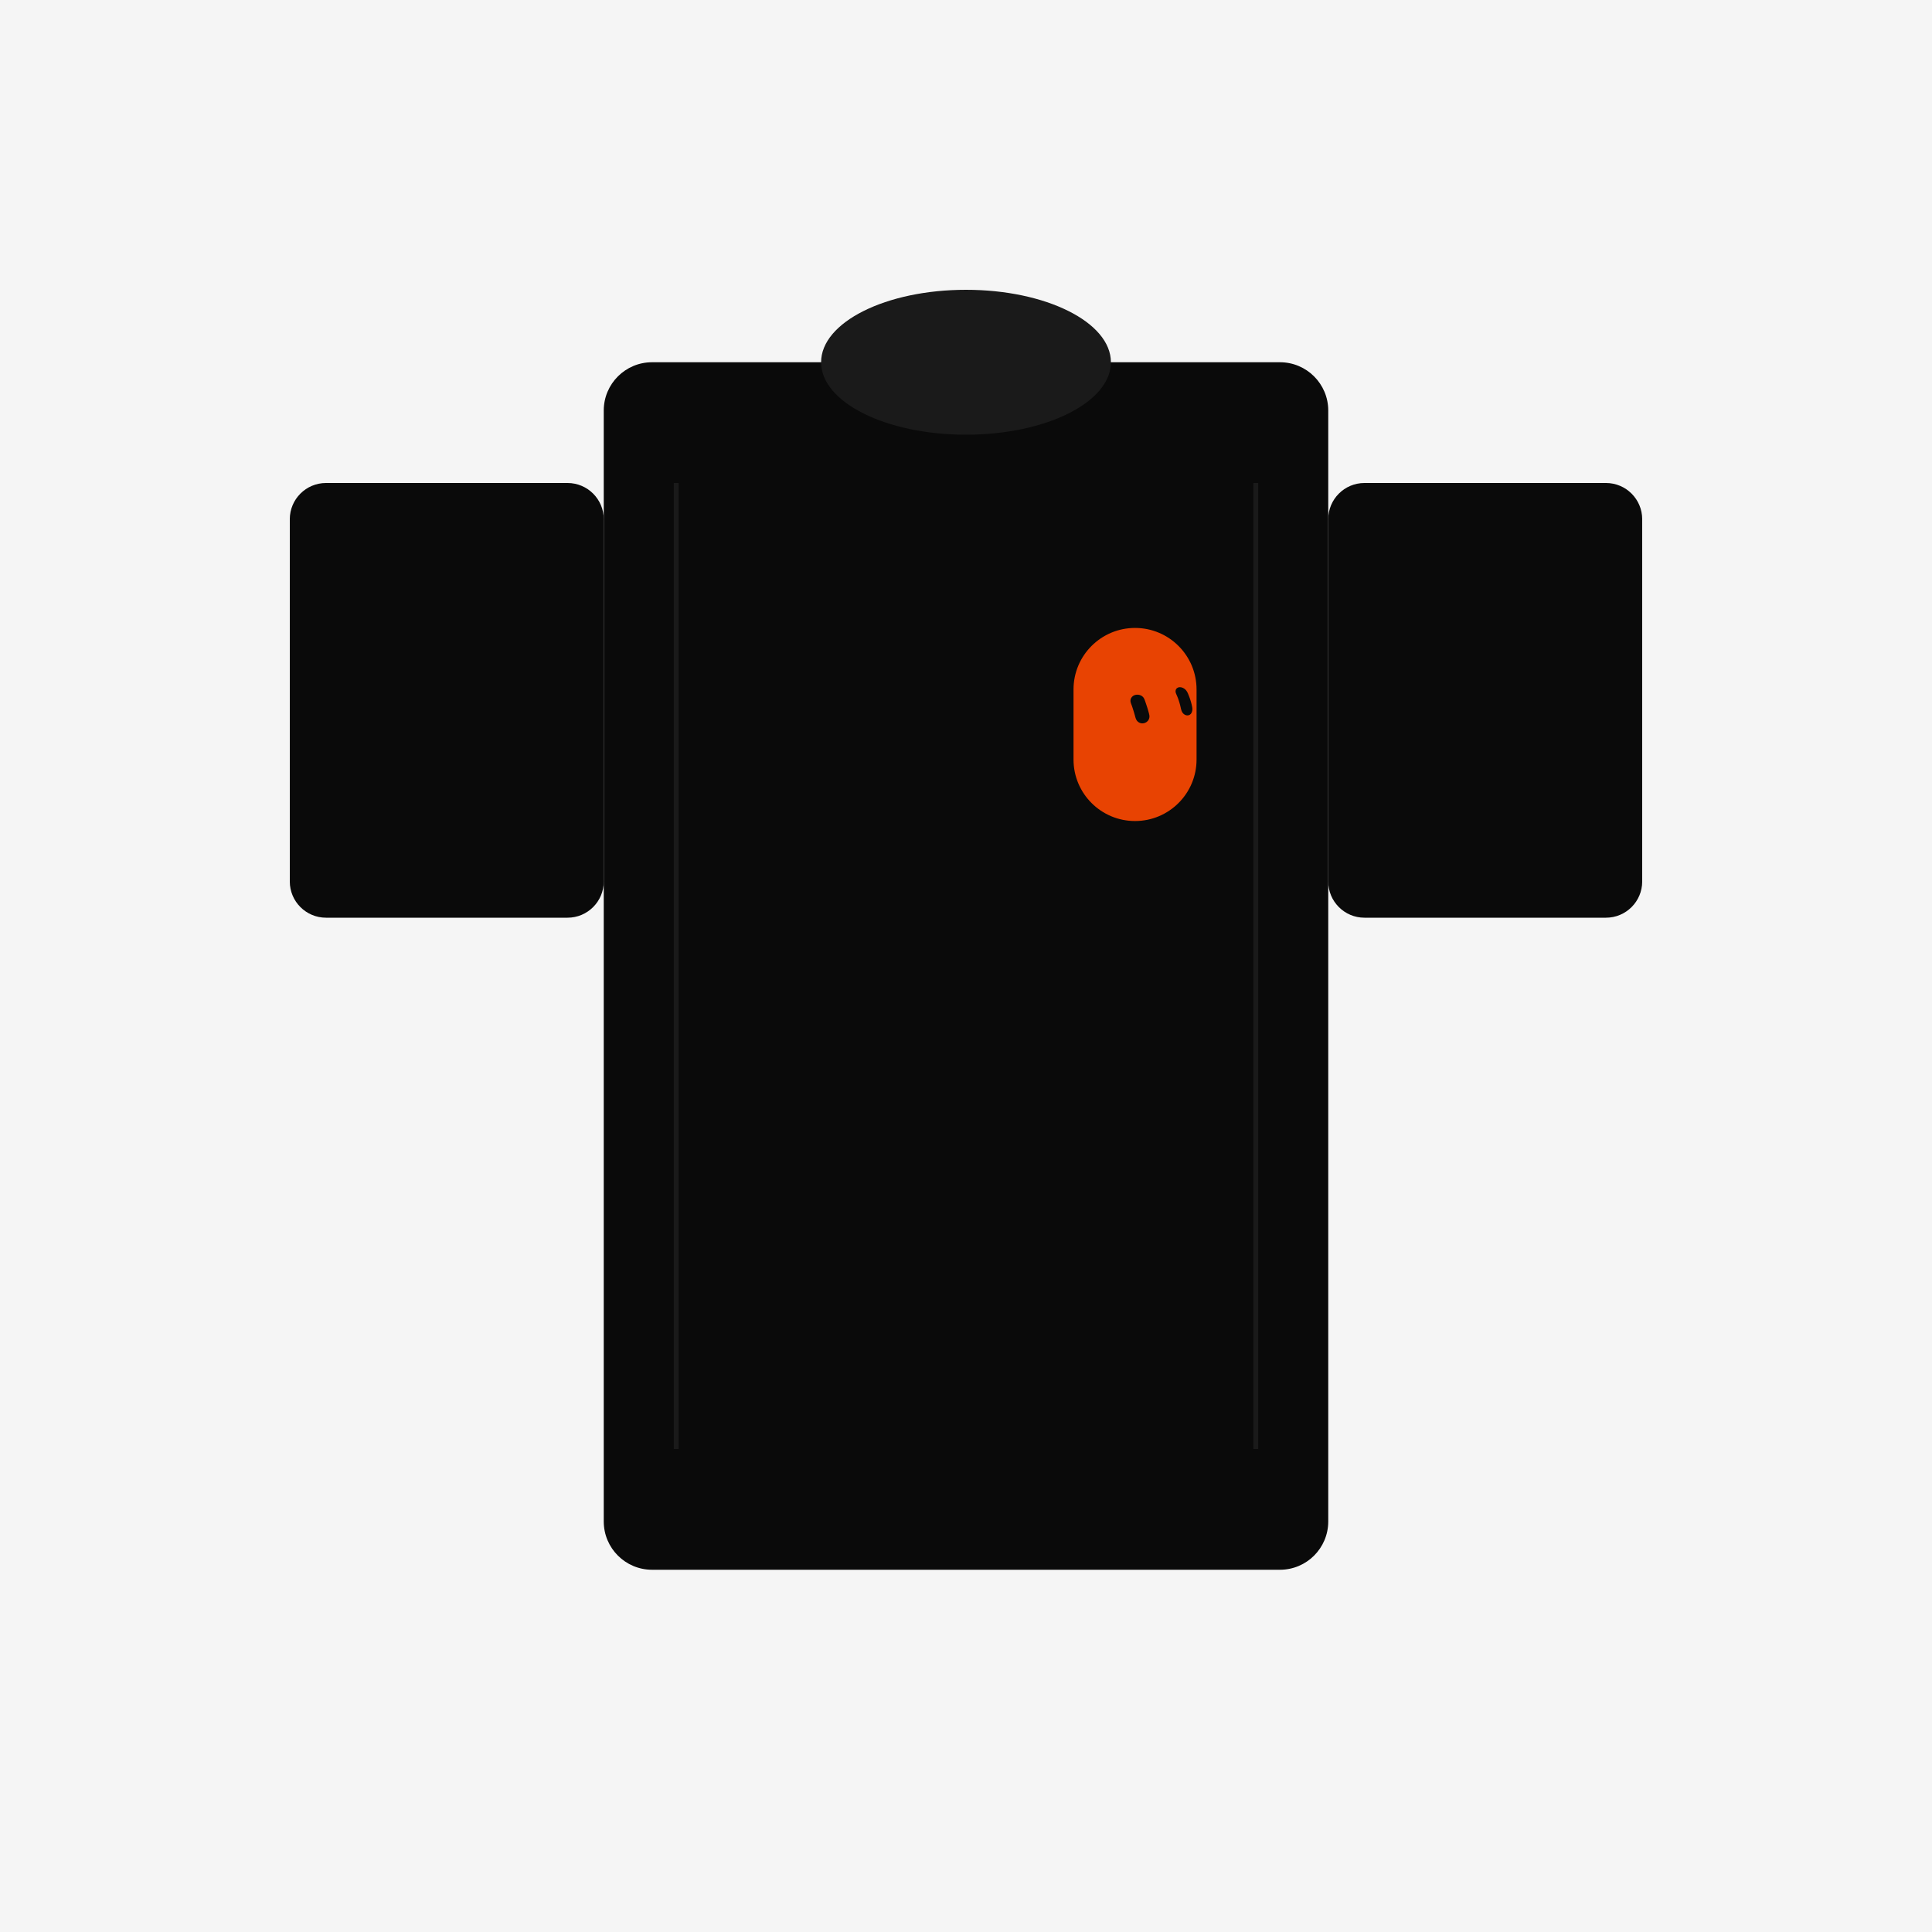
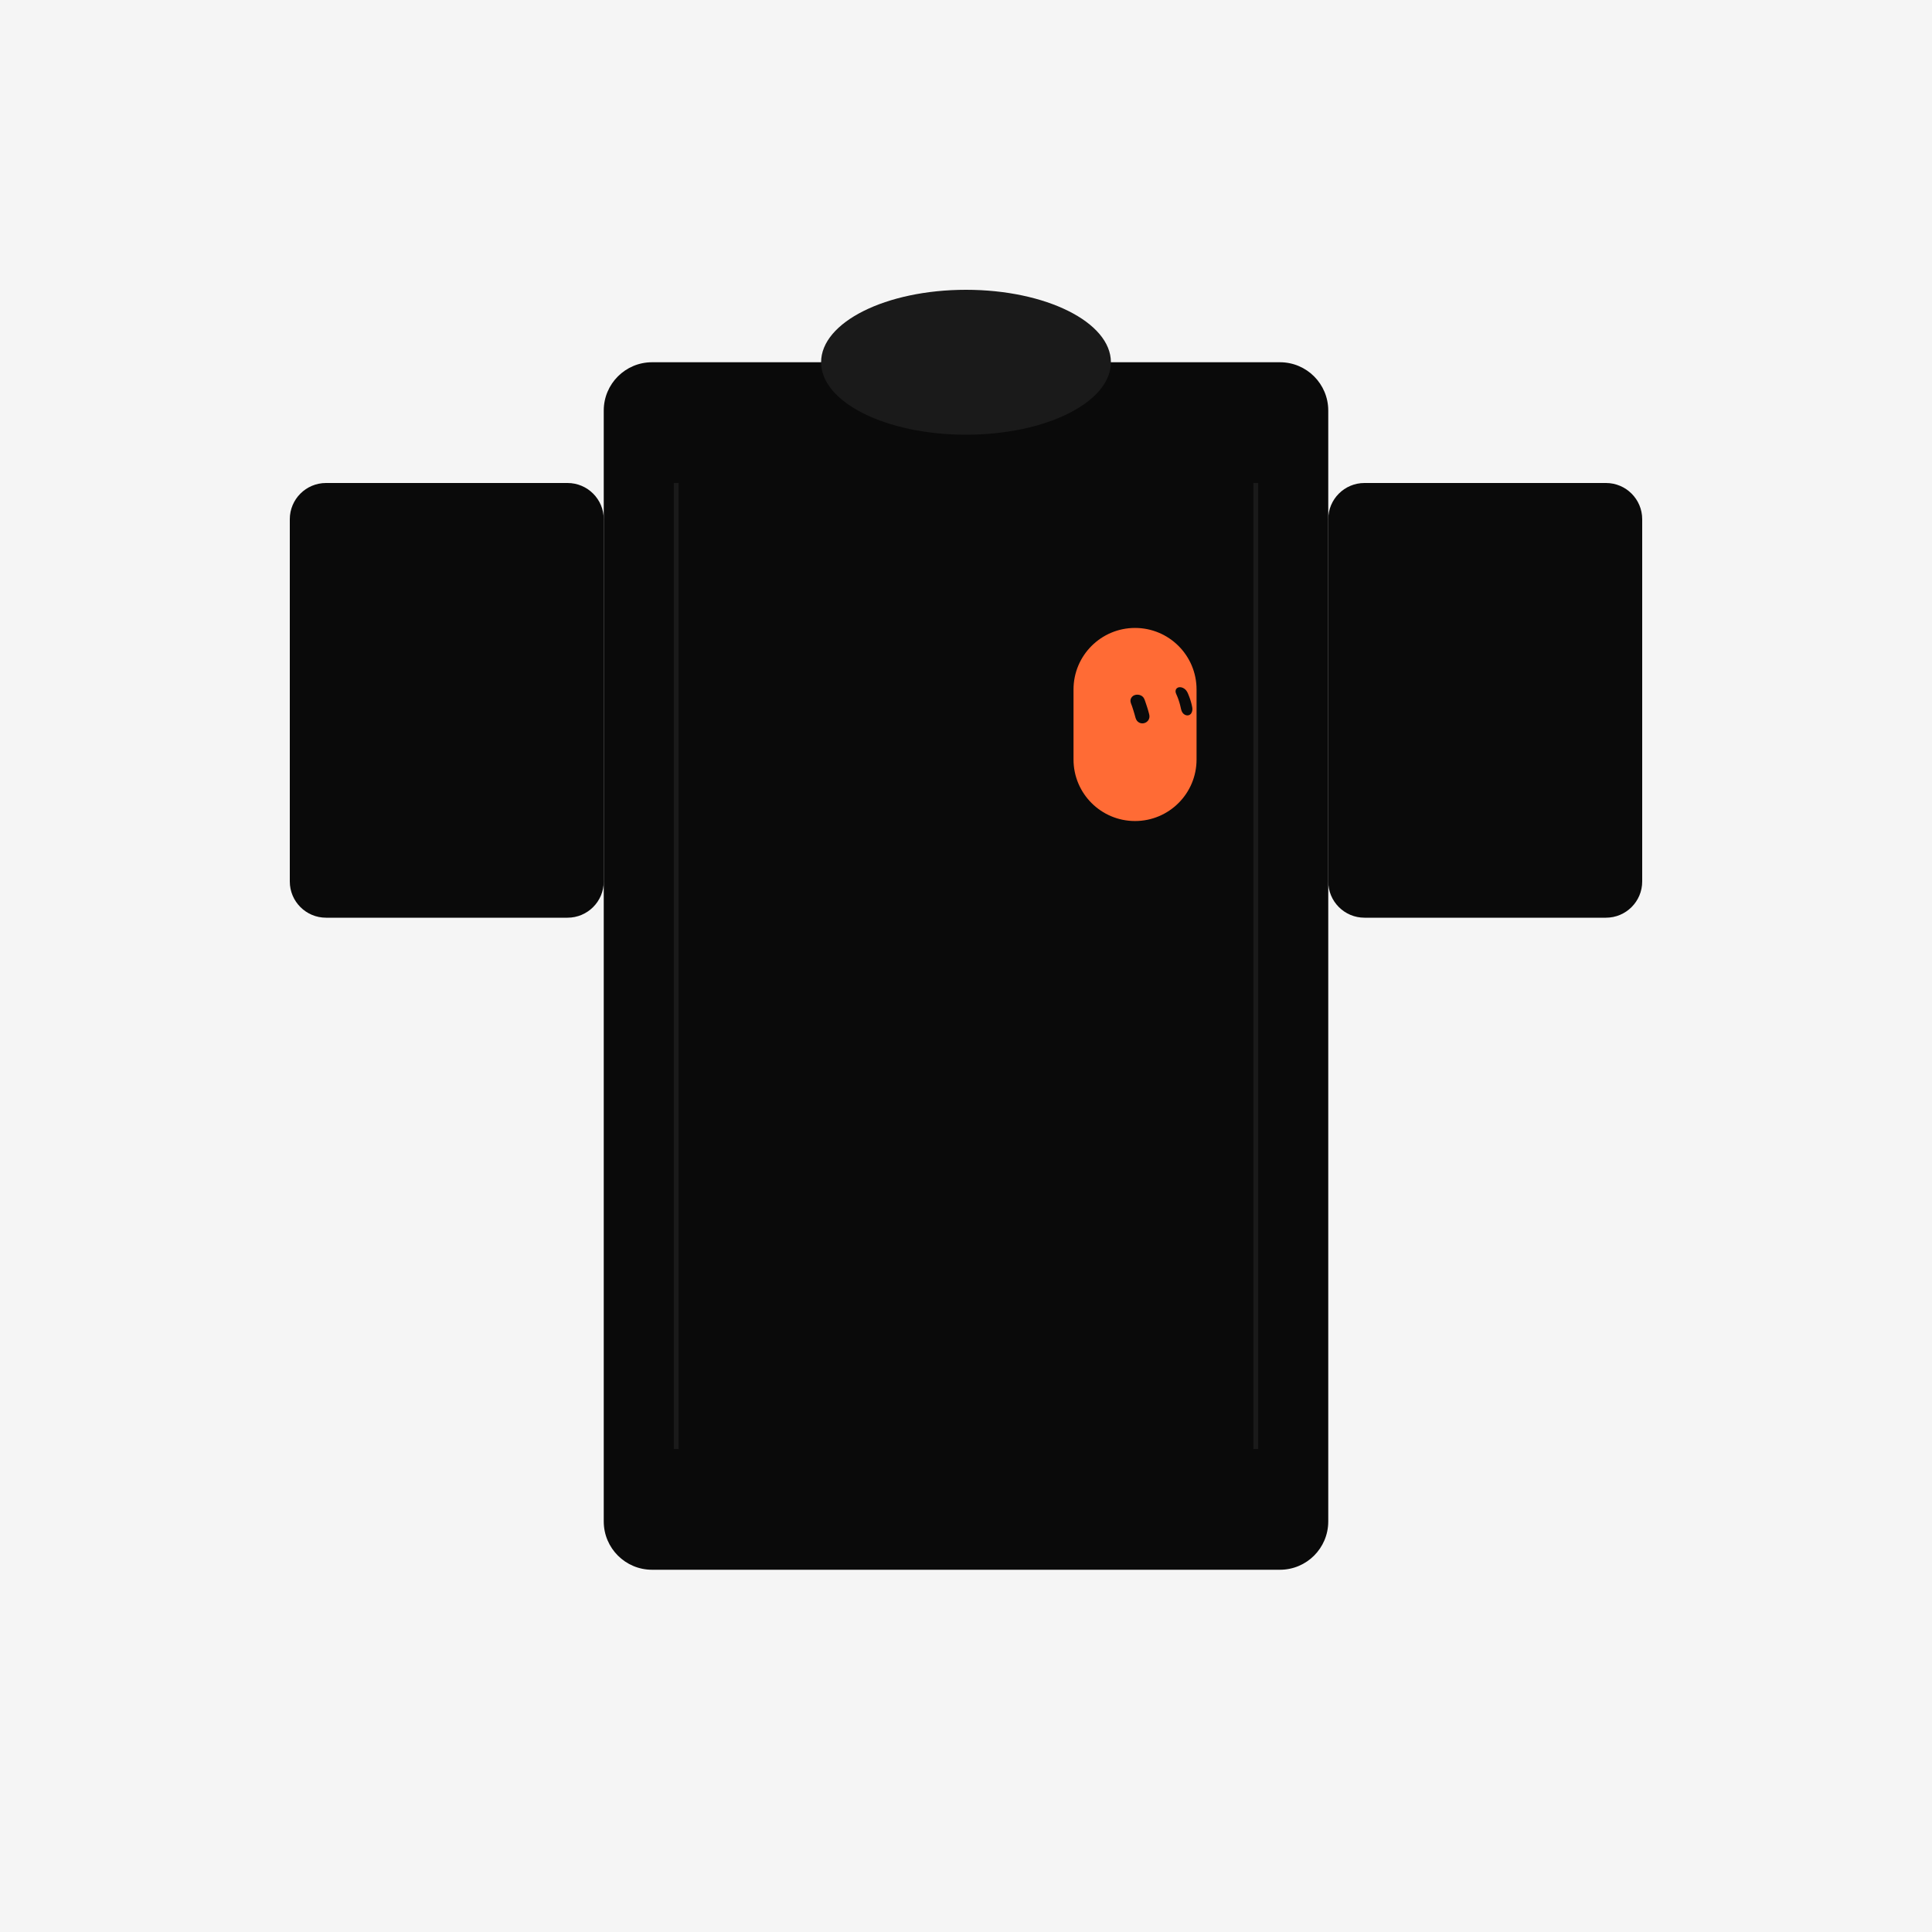
<svg xmlns="http://www.w3.org/2000/svg" width="800" height="800" viewBox="0 0 800 800">
  <defs>
    <style>
      .flatlay-background { fill: #F5F5F5; }
      .tee { fill: #0A0A0A; }
    </style>
  </defs>
  <rect width="800" height="800" class="flatlay-background" />
  <g class="tee">
    <rect x="250" y="150" width="300" height="500" rx="20" fill="#0A0A0A" />
    <ellipse cx="400" cy="150" rx="60" ry="30" fill="#1A1A1A" />
    <rect x="120" y="200" width="130" height="180" rx="15" fill="#0A0A0A" />
    <rect x="550" y="200" width="130" height="180" rx="15" fill="#0A0A0A" />
    <line x1="280" y1="200" x2="280" y2="600" stroke="#1A1A1A" stroke-width="2" />
    <line x1="520" y1="200" x2="520" y2="600" stroke="#1A1A1A" stroke-width="2" />
  </g>
  <g transform="translate(430, 260) scale(0.35)">
    <g class="grok-bot-mark" data-official-id="capsule" data-picker-shape="horizontal-pill">
-       <path class="grok-bot-mark__head" fill="#E84302" d="M41.49 155.71L41.49 72.83C41.49 32.64 74.08 0.05 114.27 0.05C154.47 0.05 187.05 32.64 187.05 72.83L187.05 155.71C187.05 195.91 154.47 228.49 114.27 228.49C74.08 228.49 41.49 195.91 41.49 155.71Z" />
+       <path class="grok-bot-mark__head" fill="#FF6B35" d="M41.49 155.71L41.49 72.83C41.49 32.64 74.08 0.05 114.27 0.05C154.47 0.05 187.05 32.64 187.05 72.83L187.05 155.71C187.05 195.91 154.47 228.49 114.27 228.49C74.08 228.49 41.49 195.91 41.49 155.71Z" />
      <path class="grok-bot-mark__eye grok-bot-mark__eye--left" fill="#0A0A0A" d="M117.43 79.00L119.28 79.25L121.01 79.84L122.60 80.74L123.92 81.96L124.92 83.47L125.67 85.13L126.28 86.85L126.87 88.59L127.46 90.33L128.04 92.07L128.61 93.82L129.15 95.58L129.68 97.33L130.18 99.11L130.66 100.88L131.10 102.67L131.35 104.52L131.19 106.40L130.58 108.22L129.53 109.87L128.11 111.22L126.43 112.21L124.59 112.80L122.70 112.96L120.86 112.70L119.16 112.03L117.66 111.02L116.42 109.69L115.52 108.13L114.87 106.41L114.37 104.65L113.89 102.87L113.38 101.10L112.85 99.34L112.31 97.58L111.76 95.83L111.19 94.08L110.61 92.34L109.95 90.63L109.33 88.91L108.90 87.12L108.89 85.25L109.44 83.40L110.50 81.76L111.95 80.44L113.68 79.55L115.54 79.08Z" />
      <path class="grok-bot-mark__eye grok-bot-mark__eye--right" fill="#0A0A0A" d="M167.33 70.12L169.16 70.35L170.83 70.92L172.31 71.75L173.63 72.77L174.76 73.96L175.69 75.30L176.48 76.75L177.15 78.27L177.77 79.82L178.37 81.38L178.96 82.95L179.50 84.53L180.00 86.15L180.49 87.76L180.92 89.40L181.33 91.06L181.69 92.72L182.01 94.43L182.14 96.18L181.95 98.02L181.40 99.88L180.35 101.67L178.65 103.02L176.66 103.53L174.80 103.37L173.17 102.74L171.80 101.78L170.68 100.59L169.81 99.20L169.17 97.66L168.71 96.04L168.32 94.38L167.94 92.70L167.53 91.05L167.09 89.41L166.61 87.79L166.10 86.19L165.57 84.58L165.00 83.01L164.39 81.46L163.75 79.92L163.08 78.40L162.47 76.84L162.17 75.15L162.42 73.31L163.50 71.55L165.34 70.42Z" />
    </g>
  </g>
</svg>
